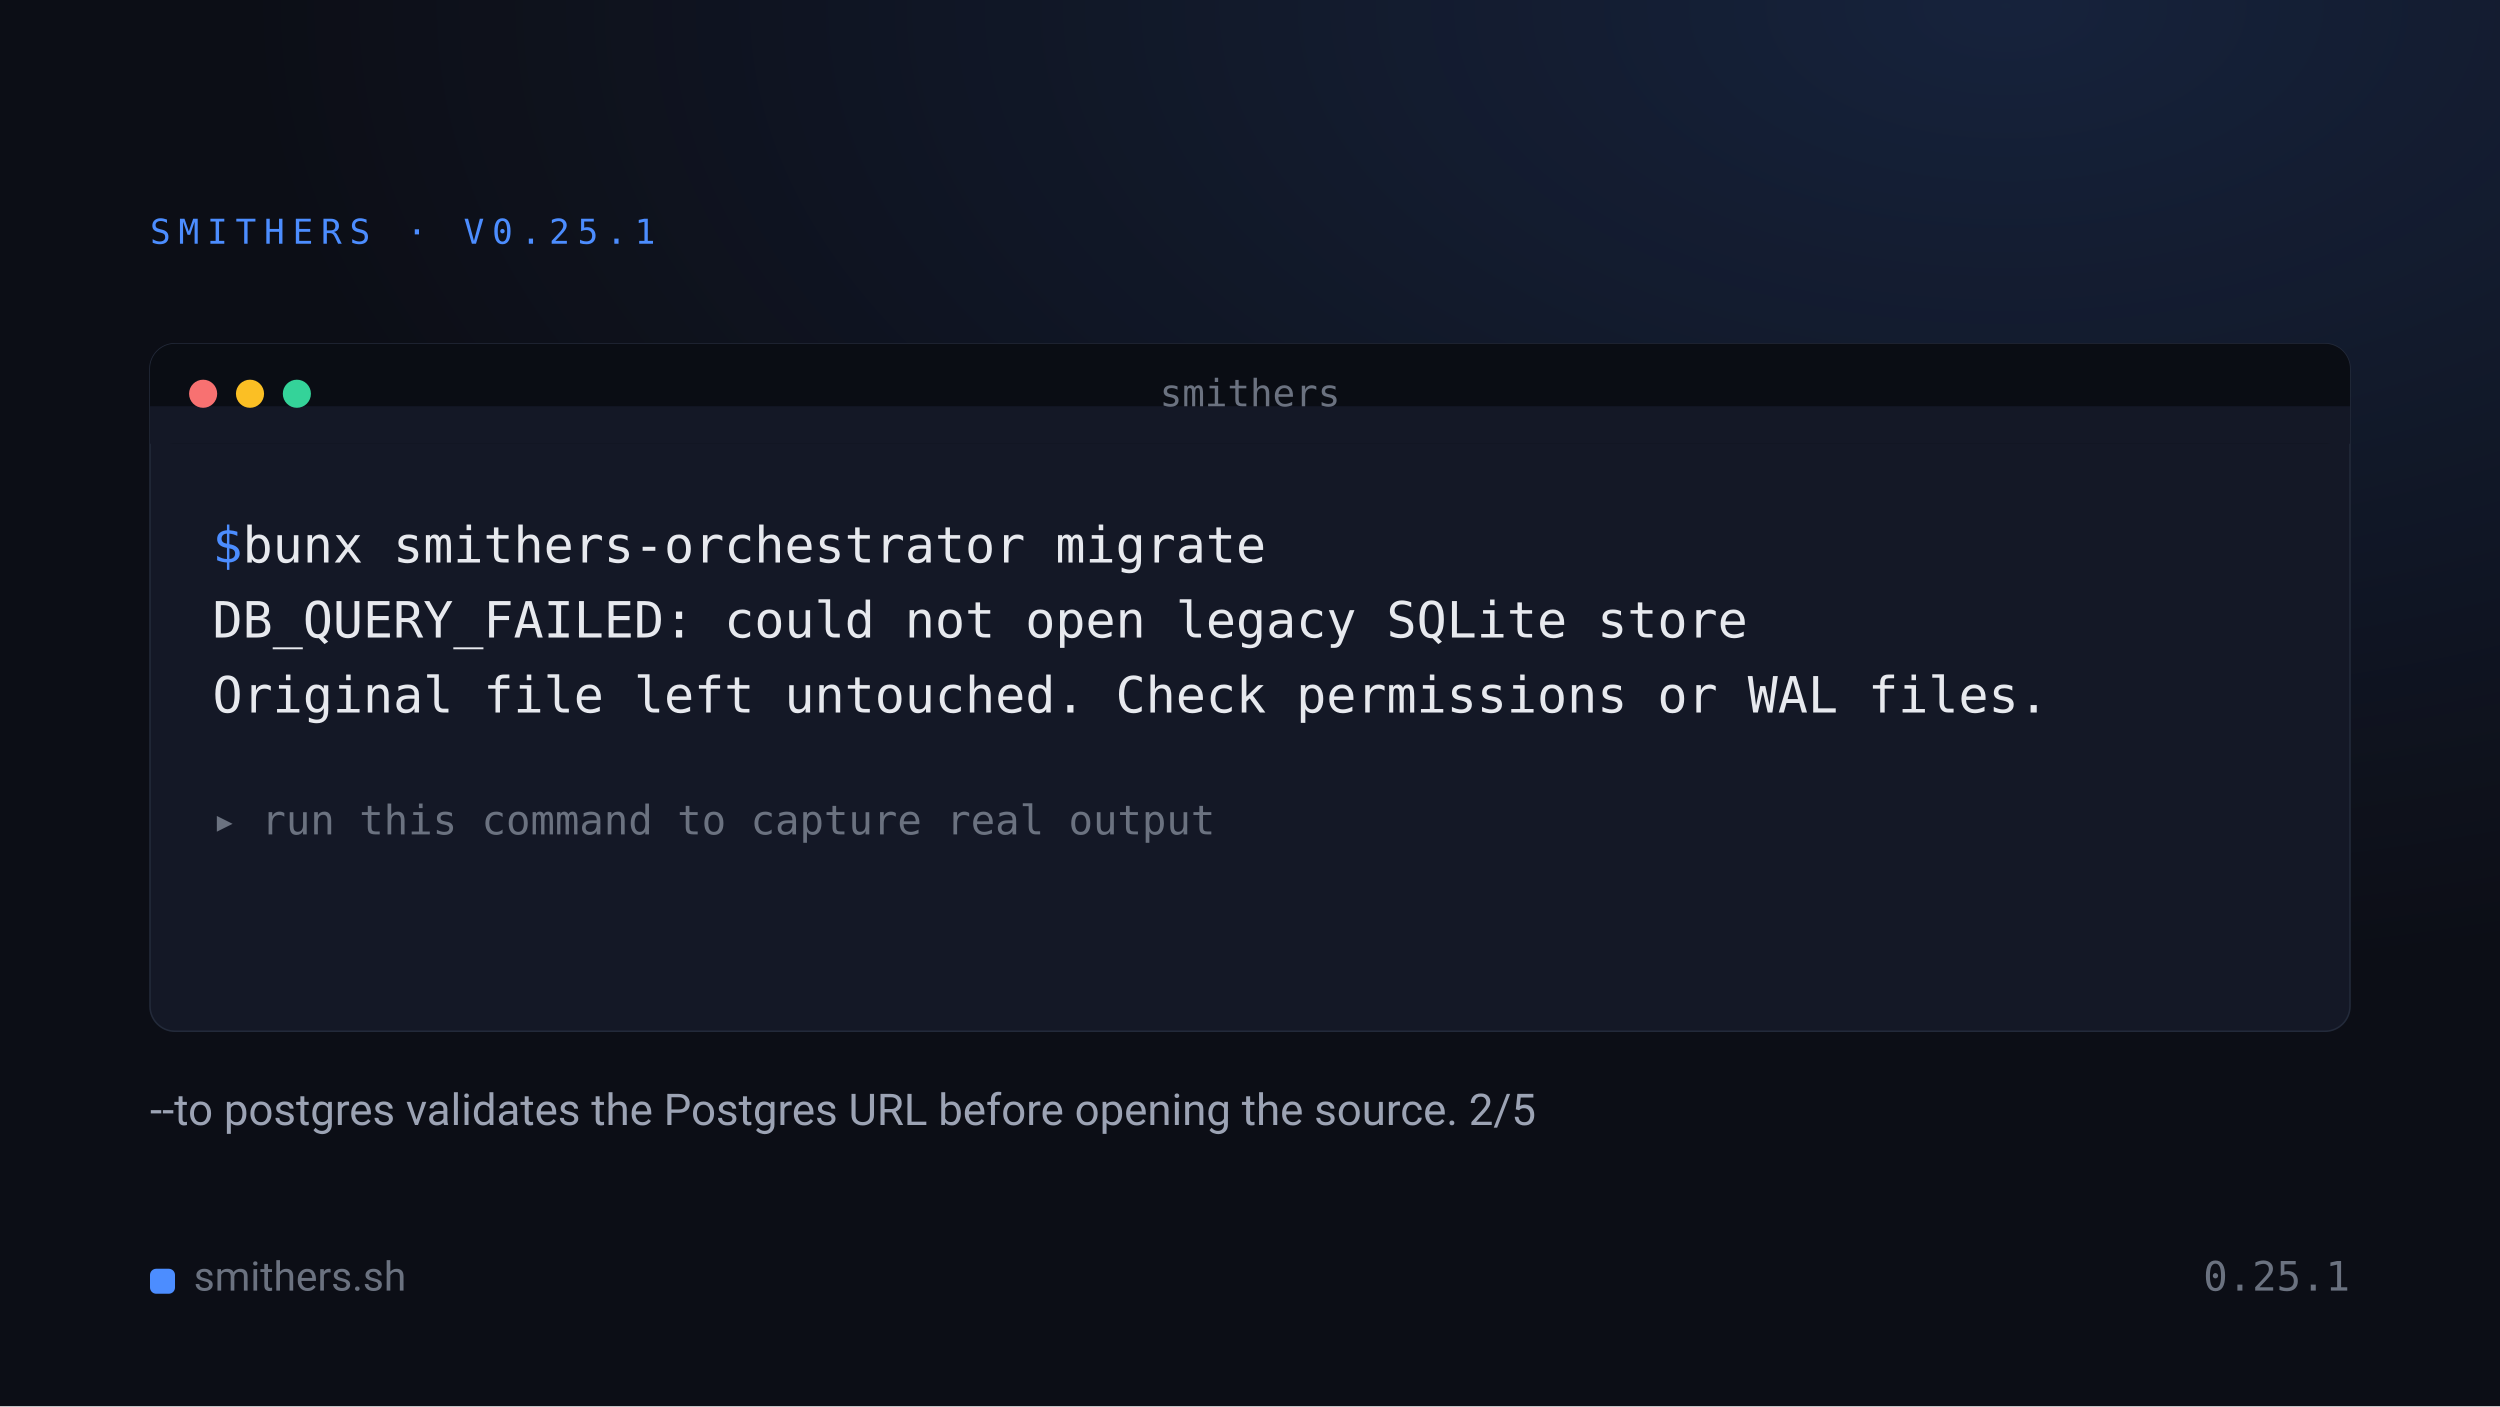
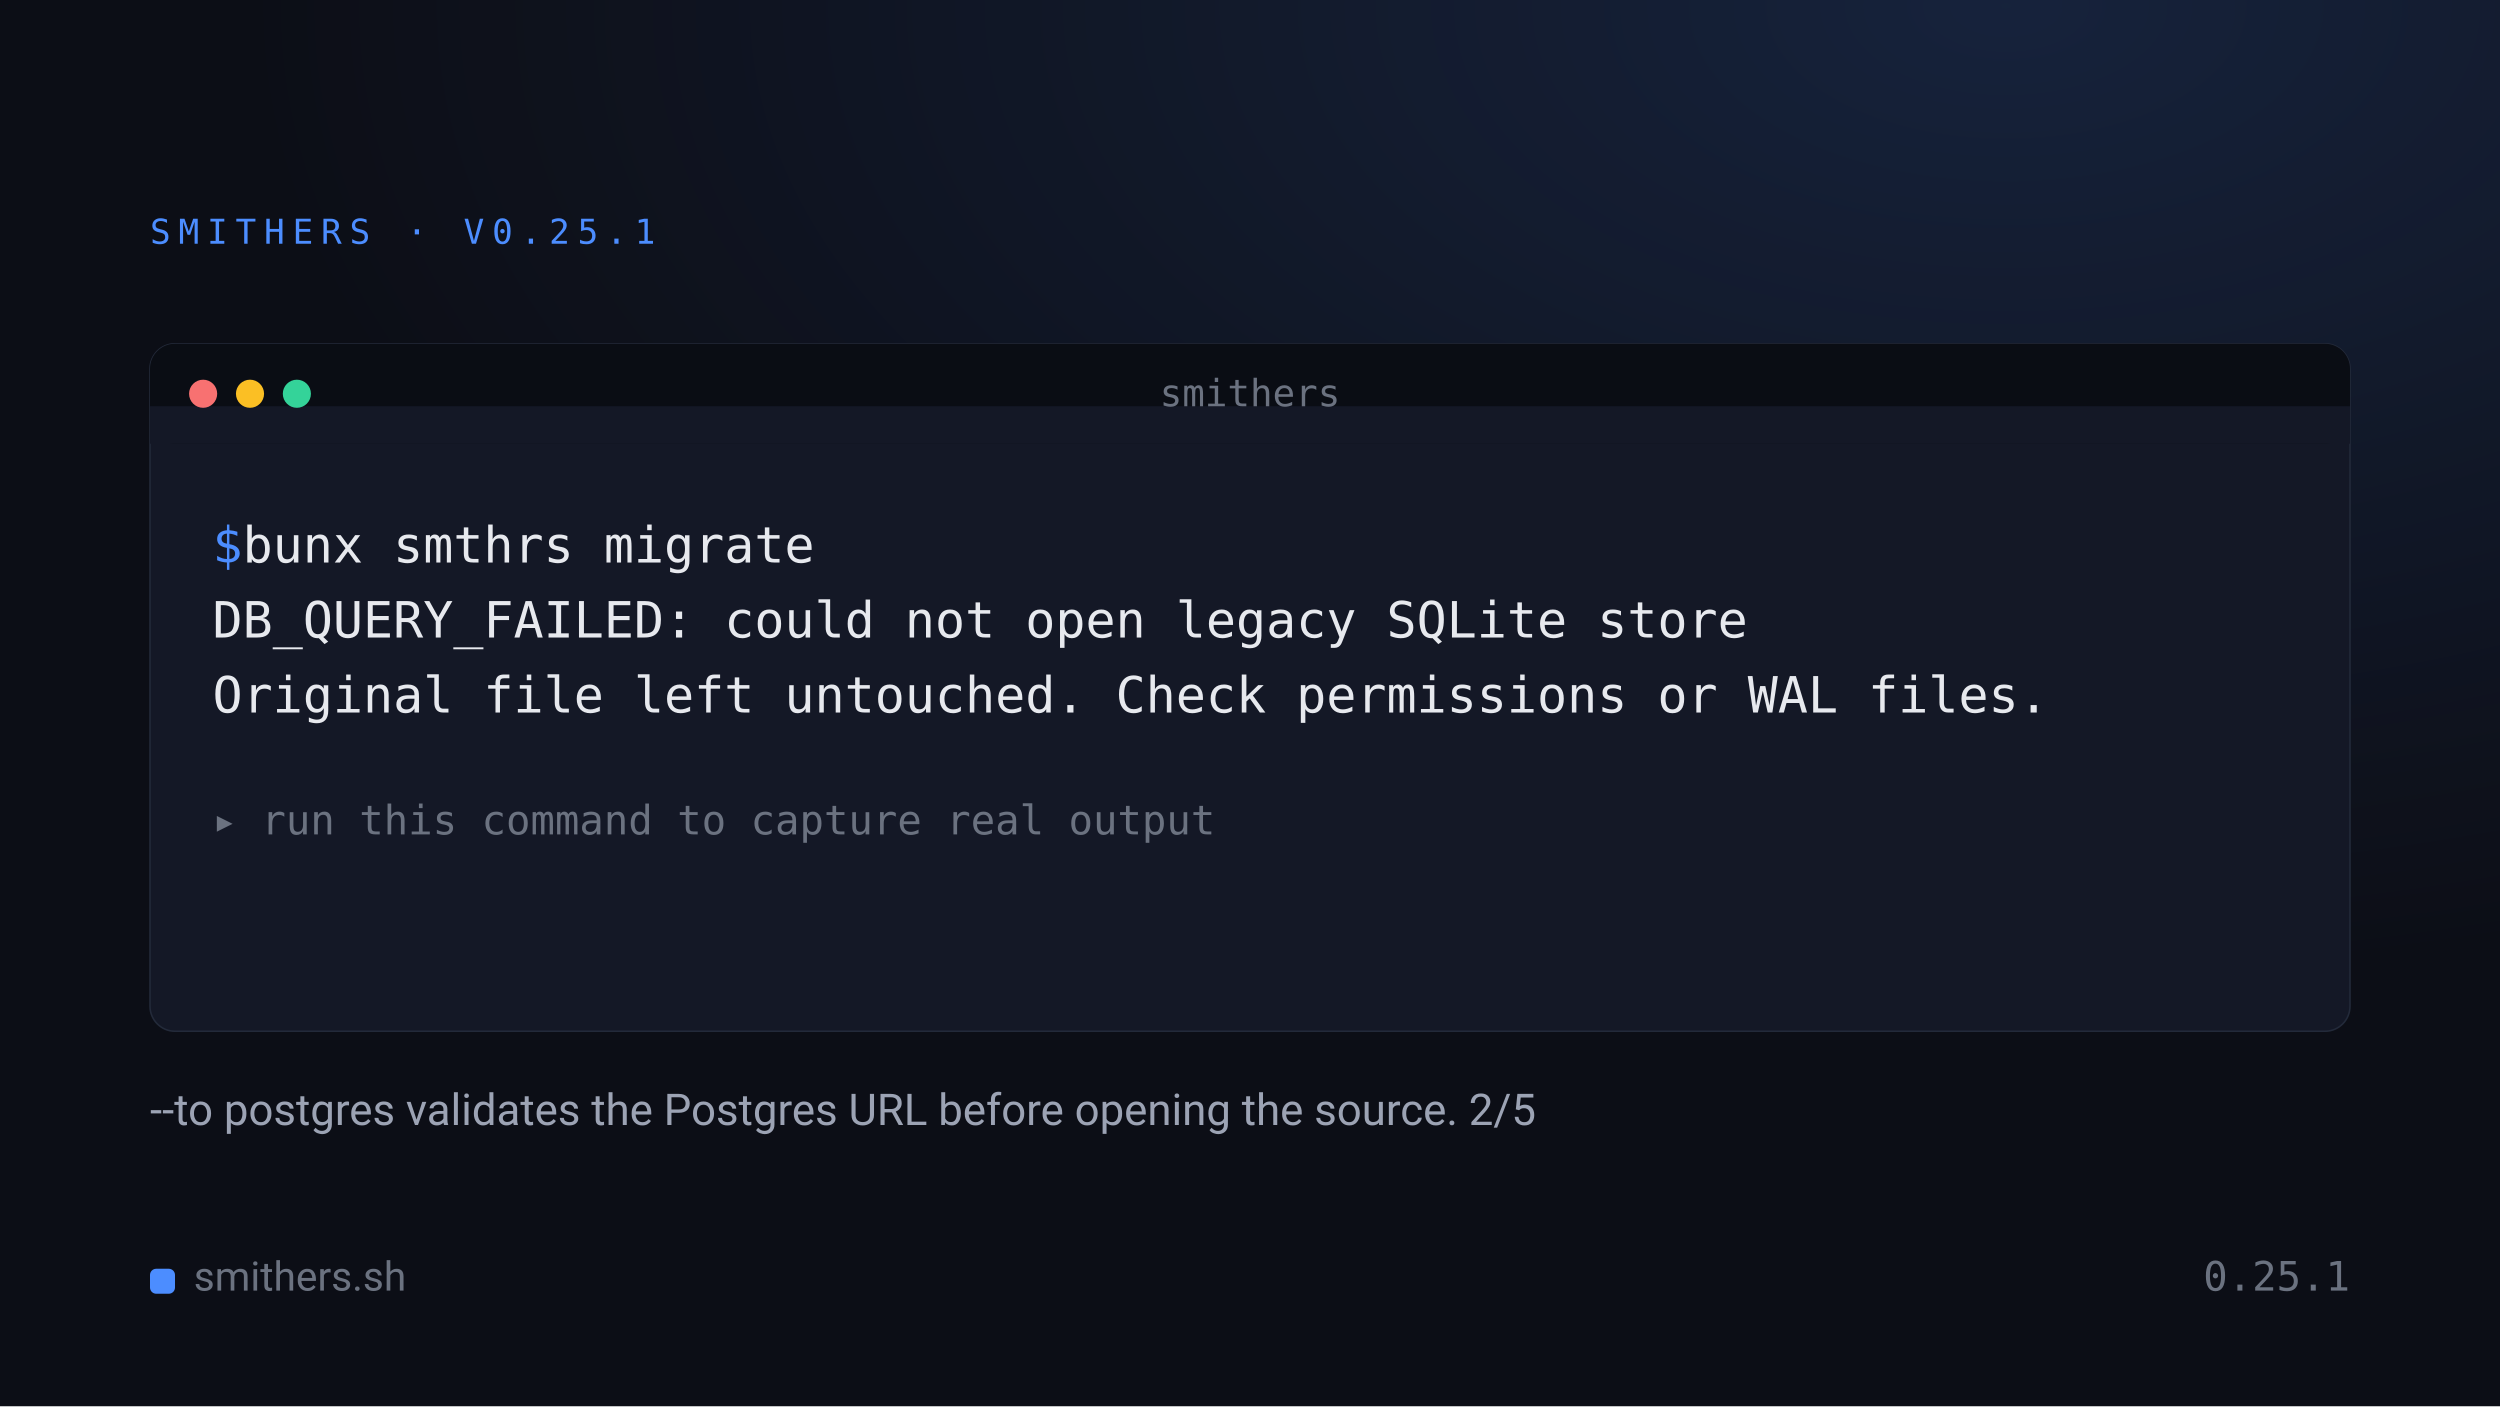
<svg xmlns="http://www.w3.org/2000/svg" width="1600" height="900" viewBox="0 0 1600 900">
  <defs>
    <radialGradient id="glow" cx="80%" cy="0%" r="70%">
      <stop offset="0%" stop-color="#4C8DFF" stop-opacity="0.16" />
      <stop offset="100%" stop-color="#4C8DFF" stop-opacity="0" />
    </radialGradient>
  </defs>
  <rect width="1600" height="900" fill="#0C0E16" />
  <rect width="1600" height="900" fill="url(#glow)" />
  <text font-size="22" font-family="ui-monospace, SFMono-Regular, Menlo, Monaco, Consolas, monospace" fill="#4C8DFF" letter-spacing="5">
    <tspan x="96" y="156">SMITHERS · V0.25.1</tspan>
  </text>
  <rect x="96" y="220" width="1408" height="440" rx="16" fill="#141826" stroke="#232A3A" />
  <rect x="96" y="220" width="1408" height="64" rx="16" fill="#0A0D14" />
  <rect x="96" y="260" width="1408" height="24" fill="#141826" />
  <circle cx="130" cy="252" r="9" fill="#F87171" />
  <circle cx="160" cy="252" r="9" fill="#FBBF24" />
  <circle cx="190" cy="252" r="9" fill="#34D399" />
  <text x="800" y="260" font-size="24" font-family="ui-monospace, SFMono-Regular, Menlo, Monaco, Consolas, monospace" fill="#6B7280" text-anchor="middle">smithers</text>
  <text font-size="32" font-family="ui-monospace, SFMono-Regular, Menlo, Monaco, Consolas, monospace" fill="#E7E9EE">
    <tspan x="136" y="360">
-       <tspan fill="#4C8DFF">$ </tspan>bunx smithers-orchestrator migrate</tspan>
+       <tspan fill="#4C8DFF">$ </tspan>bunx smthrs migrate</tspan>
    <tspan x="136" y="408">DB_QUERY_FAILED: could not open legacy SQLite store</tspan>
    <tspan x="136" y="456">Original file left untouched. Check permissions or WAL files.</tspan>
  </text>
  <text font-size="26" font-family="ui-monospace, SFMono-Regular, Menlo, Monaco, Consolas, monospace" fill="#6B7280">
    <tspan x="136" y="534">▸ run this command to capture real output</tspan>
  </text>
  <text font-size="28" font-family="system-ui, -apple-system, 'Segoe UI', Roboto, Helvetica, Arial, sans-serif" fill="#9CA3B4">
    <tspan x="96" y="720">--to postgres validates the Postgres URL before opening the source. 2/5</tspan>
  </text>
  <rect x="96" y="812" width="16" height="16" rx="4" fill="#4C8DFF" />
  <text x="124" y="826" font-size="26" font-family="system-ui, -apple-system, 'Segoe UI', Roboto, Helvetica, Arial, sans-serif" fill="#6B7280">smithers.sh</text>
  <text x="1504" y="826" font-size="26" font-family="ui-monospace, SFMono-Regular, Menlo, Monaco, Consolas, monospace" fill="#6B7280" text-anchor="end">0.25.1</text>
</svg>
